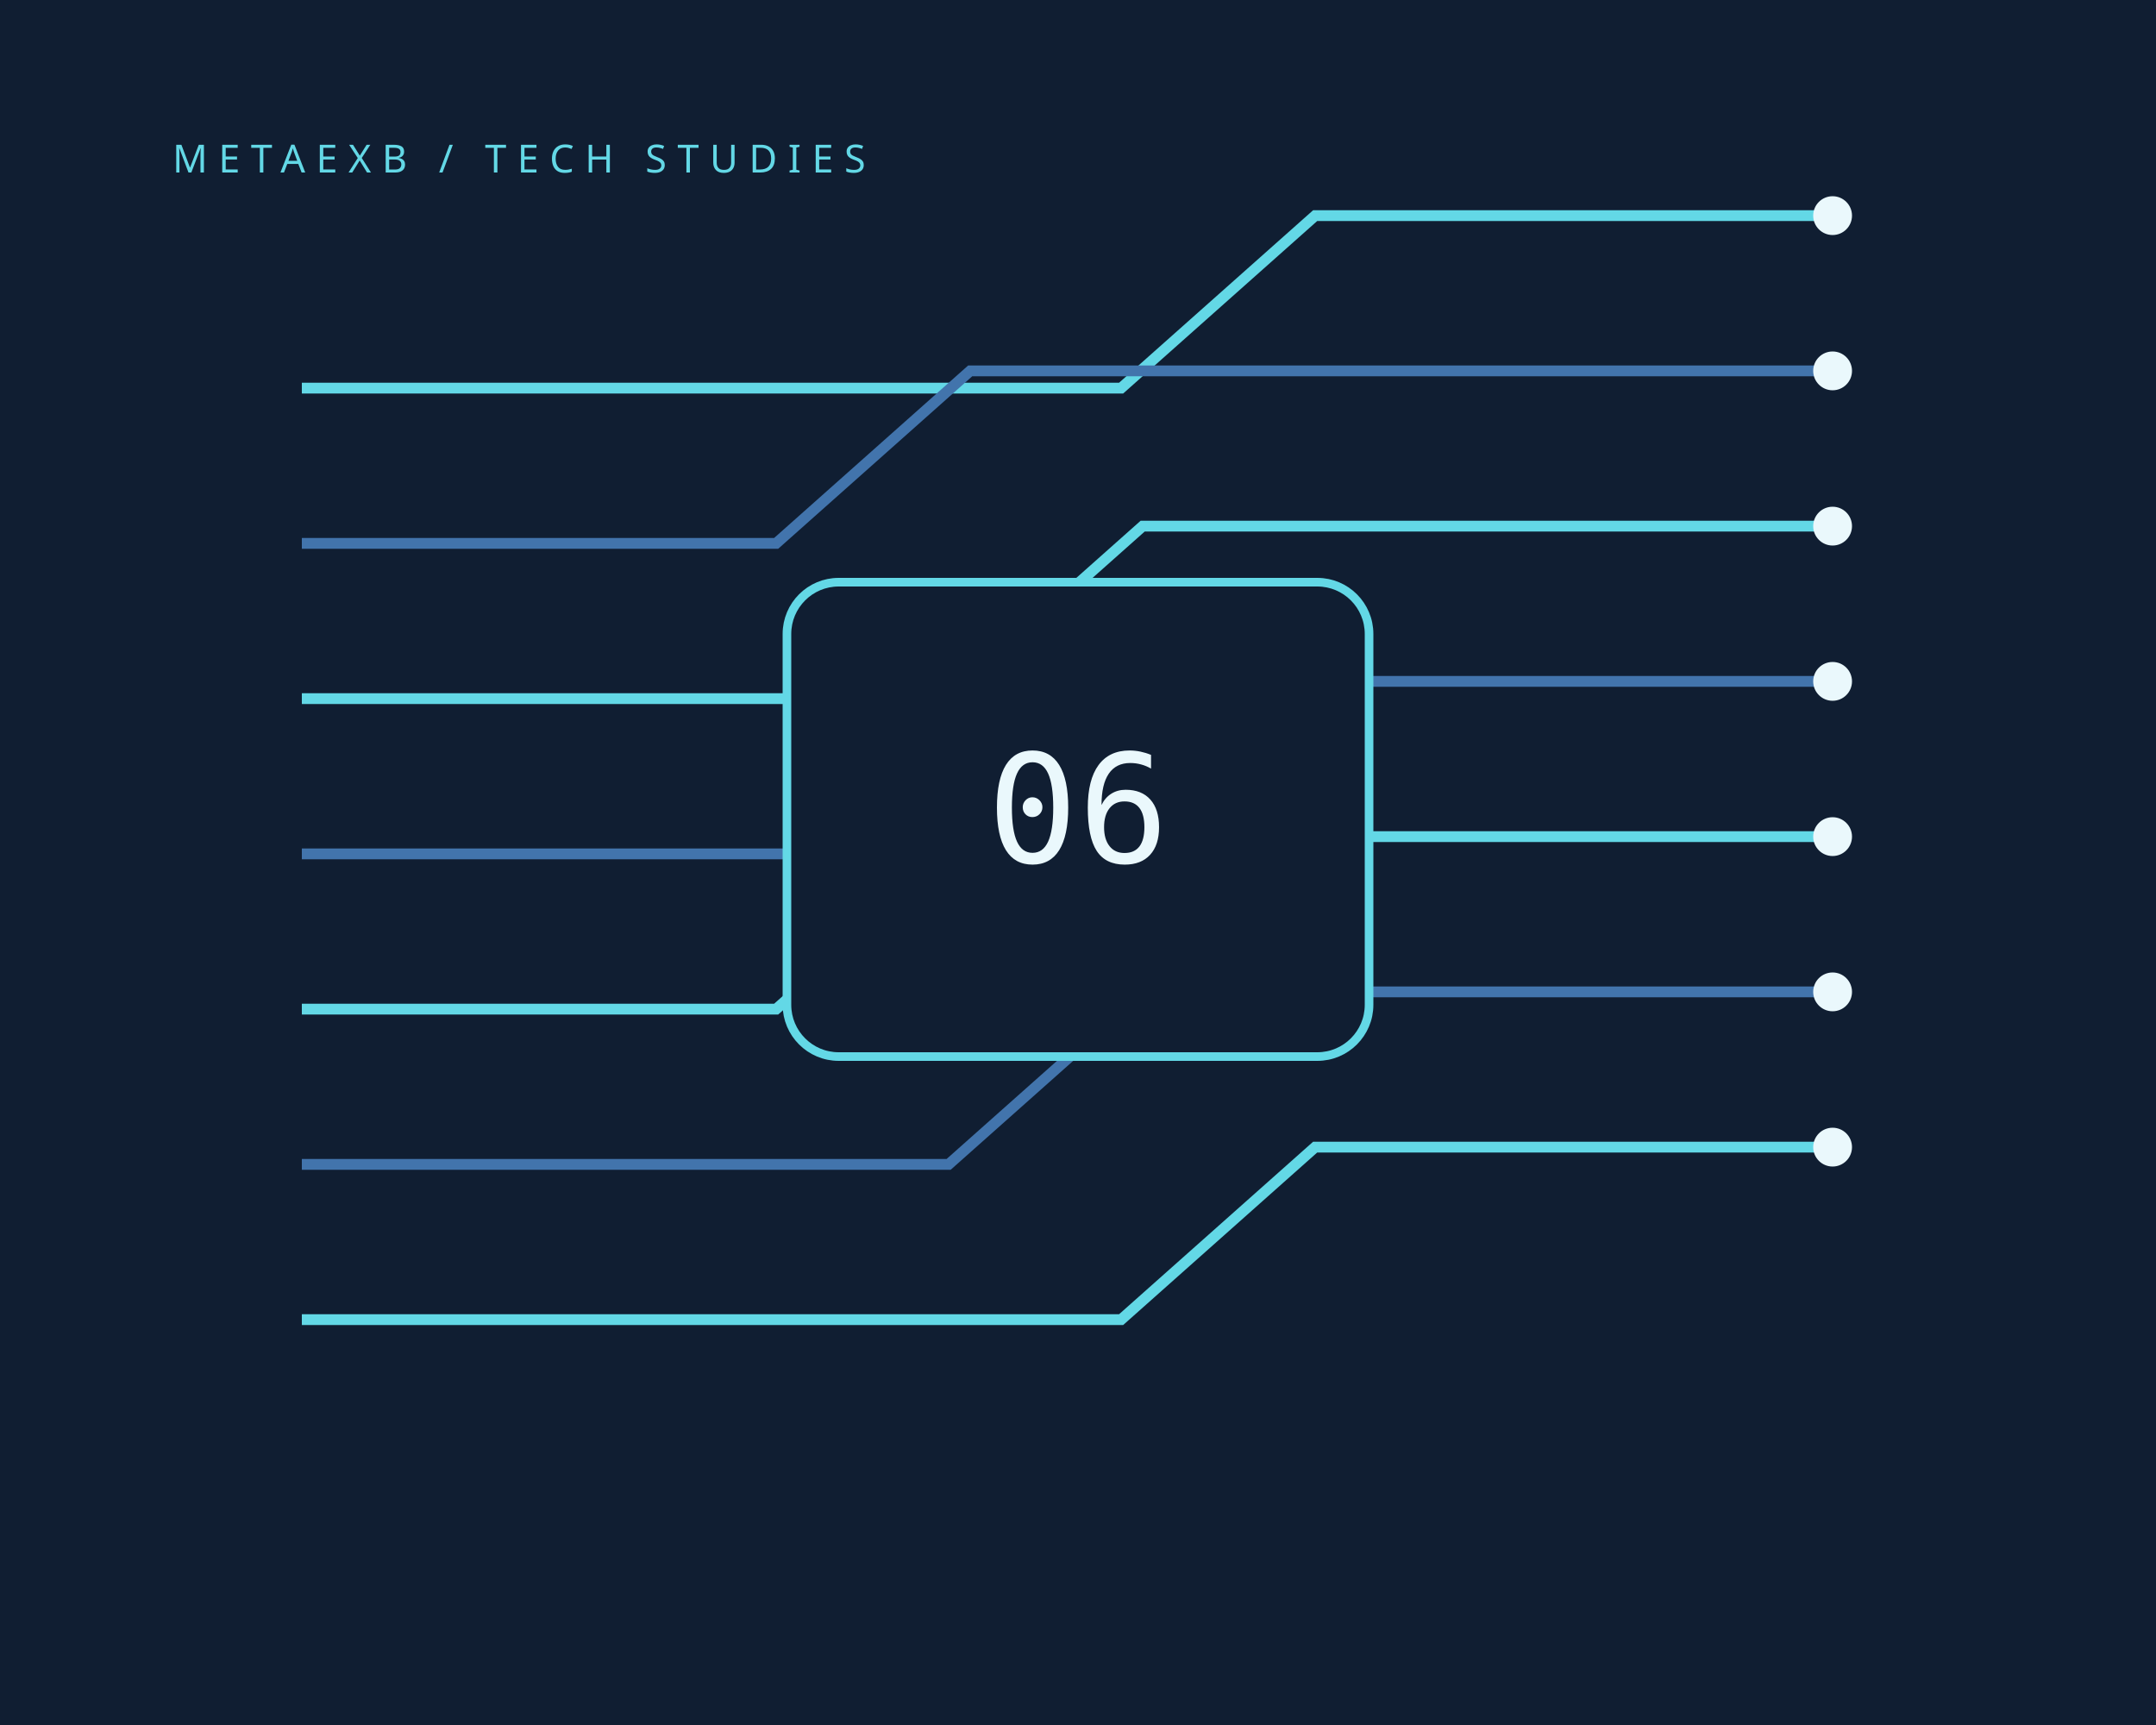
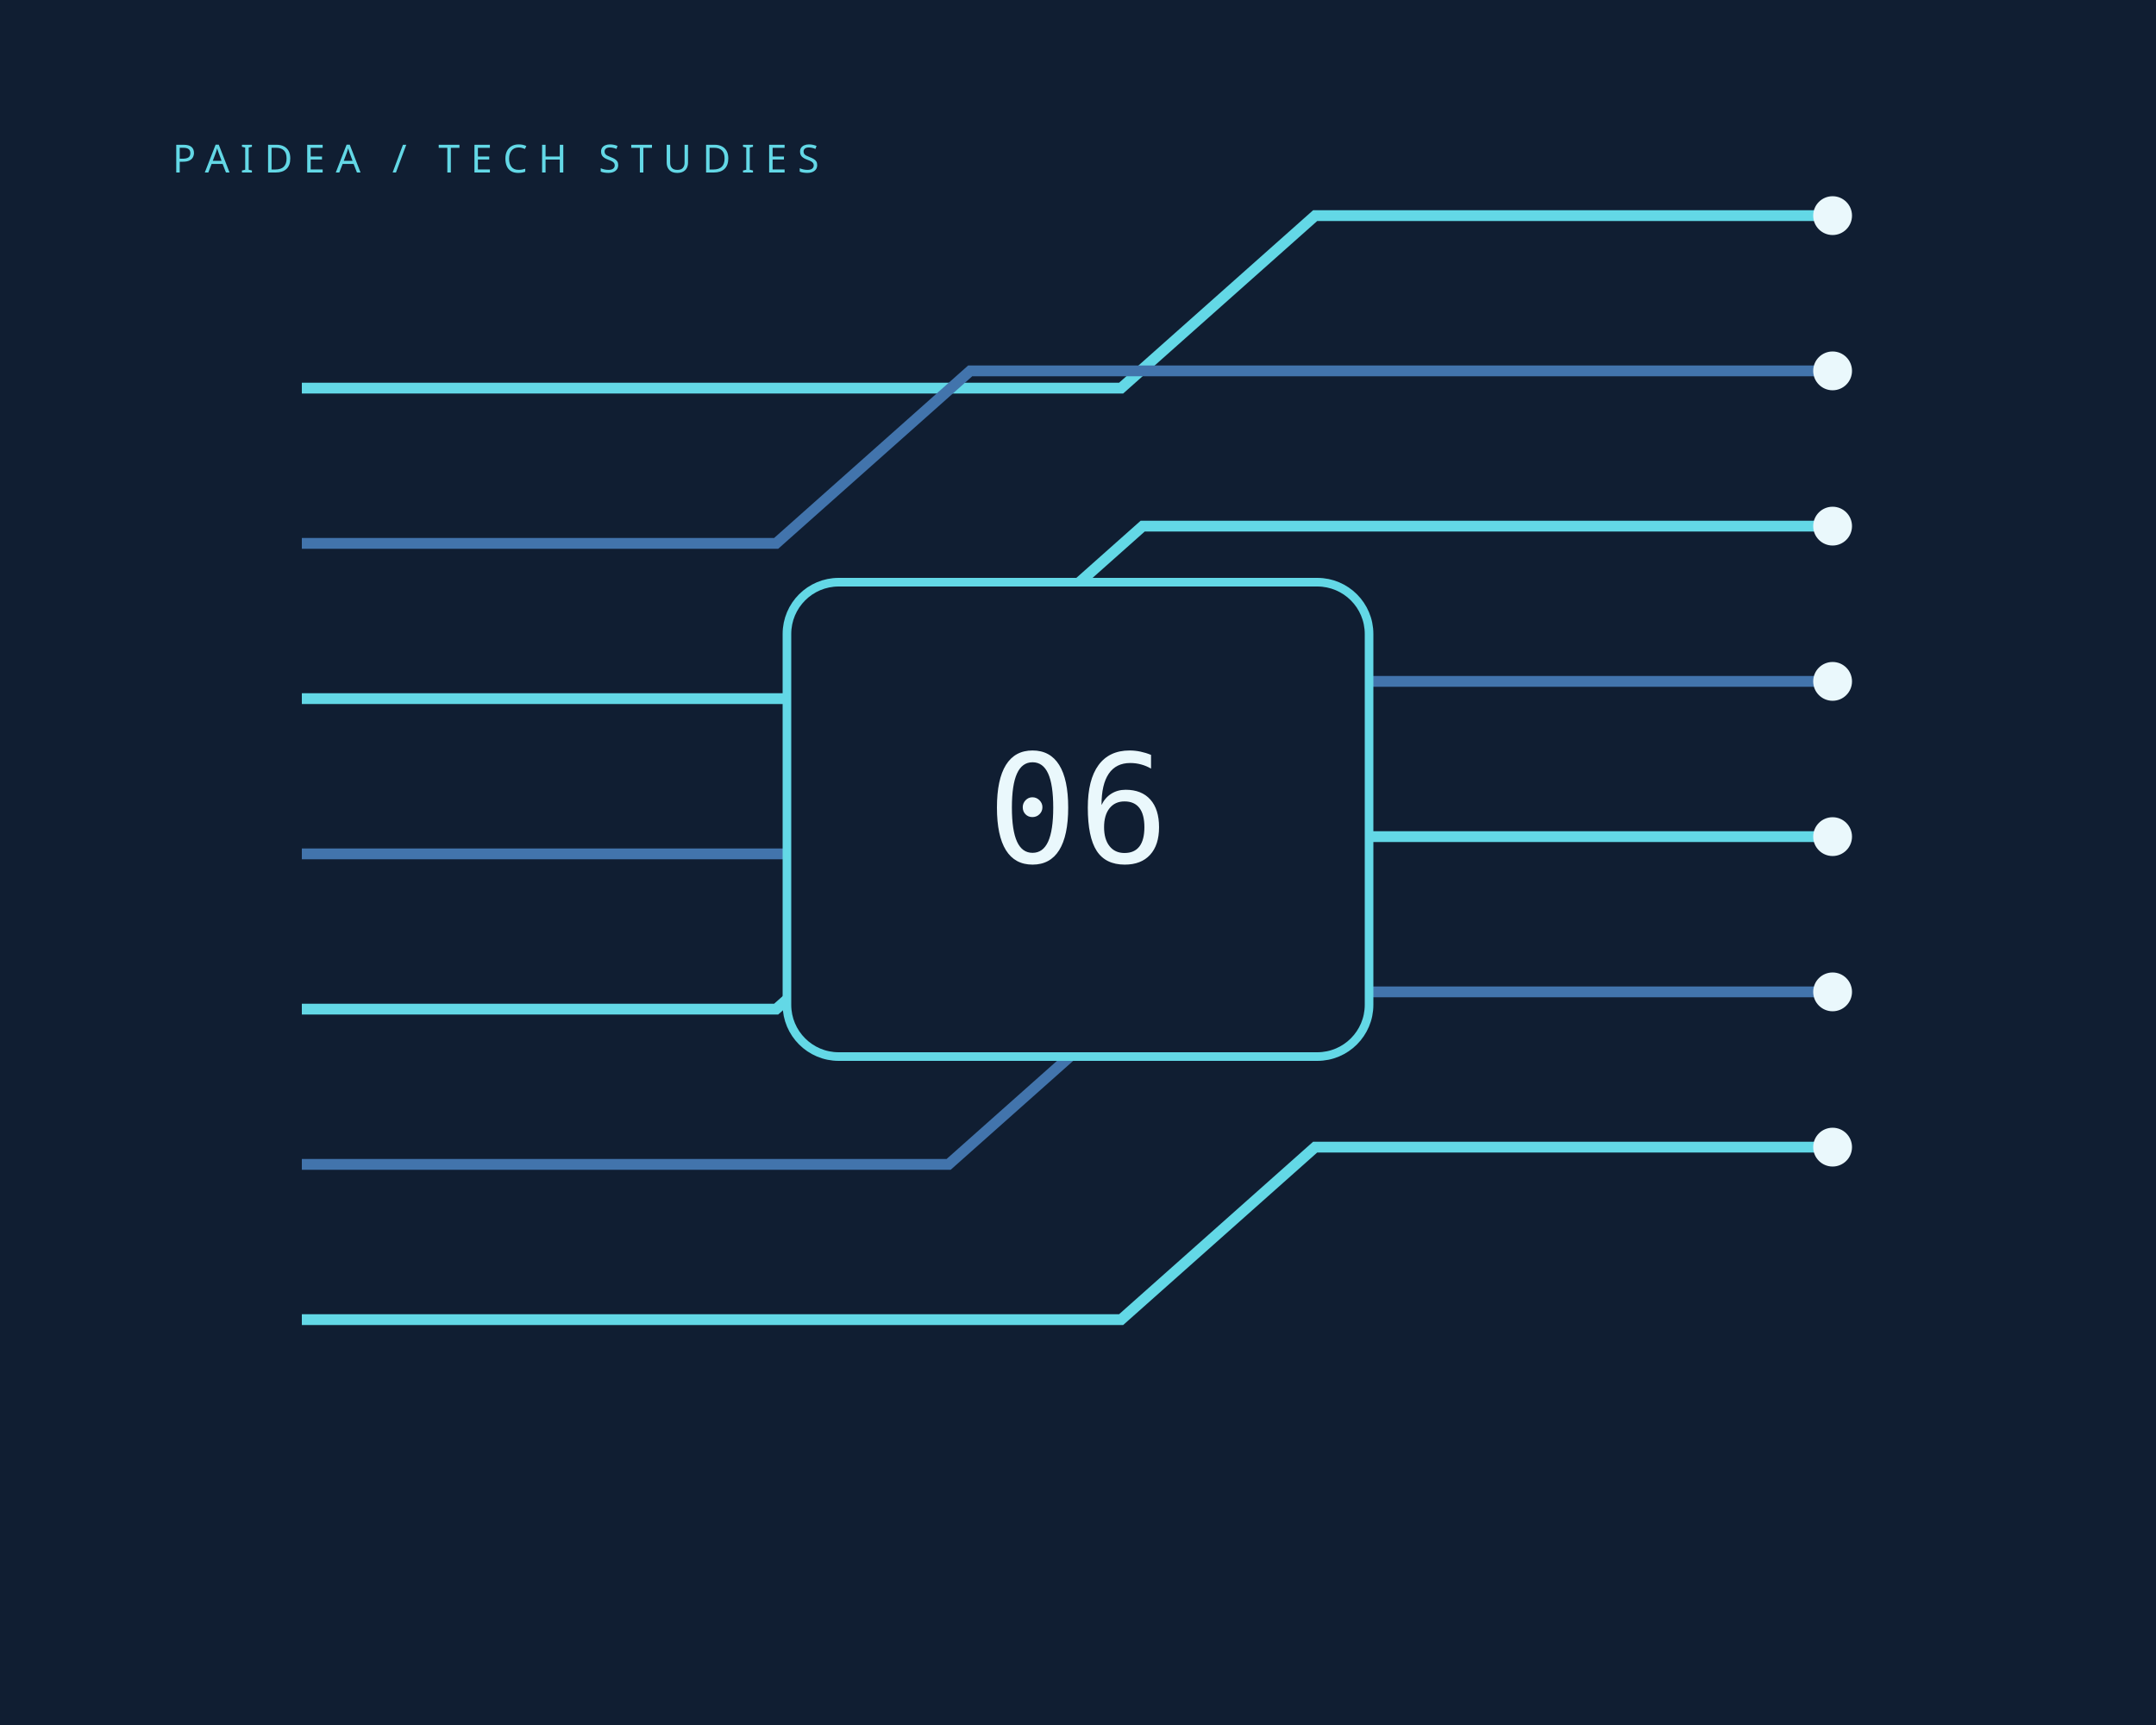
<svg xmlns="http://www.w3.org/2000/svg" width="1000" height="800" viewBox="0 0 1000 800">
  <rect width="1000" height="800" fill="#101e32" />
-   <text x="80" y="80" font-family="sans-serif" font-size="18" letter-spacing="5" fill="#63d8e6">METAEXB / TECH STUDIES</text>
+   <text x="80" y="80" font-family="sans-serif" font-size="18" letter-spacing="5" fill="#63d8e6">PAIDEA / TECH STUDIES</text>
  <path d="M140 180H520L610 100H850" fill="none" stroke="#63d8e6" stroke-width="5" />
  <circle cx="850" cy="100" r="9" fill="#eaf8fc" />
  <path d="M140 252H360L450 172H850" fill="none" stroke="#4274ac" stroke-width="5" />
  <circle cx="850" cy="172" r="9" fill="#eaf8fc" />
  <path d="M140 324H440L530 244H850" fill="none" stroke="#63d8e6" stroke-width="5" />
  <circle cx="850" cy="244" r="9" fill="#eaf8fc" />
  <path d="M140 396H520L610 316H850" fill="none" stroke="#4274ac" stroke-width="5" />
  <circle cx="850" cy="316" r="9" fill="#eaf8fc" />
  <path d="M140 468H360L450 388H850" fill="none" stroke="#63d8e6" stroke-width="5" />
  <circle cx="850" cy="388" r="9" fill="#eaf8fc" />
  <path d="M140 540H440L530 460H850" fill="none" stroke="#4274ac" stroke-width="5" />
  <circle cx="850" cy="460" r="9" fill="#eaf8fc" />
  <path d="M140 612H520L610 532H850" fill="none" stroke="#63d8e6" stroke-width="5" />
  <circle cx="850" cy="532" r="9" fill="#eaf8fc" />
  <rect x="365" y="270" width="270" height="220" rx="24" fill="#101e32" stroke="#63d8e6" stroke-width="4" />
  <text x="500" y="400" text-anchor="middle" fill="#eaf8fc" font-size="70" font-family="monospace">06</text>
</svg>
